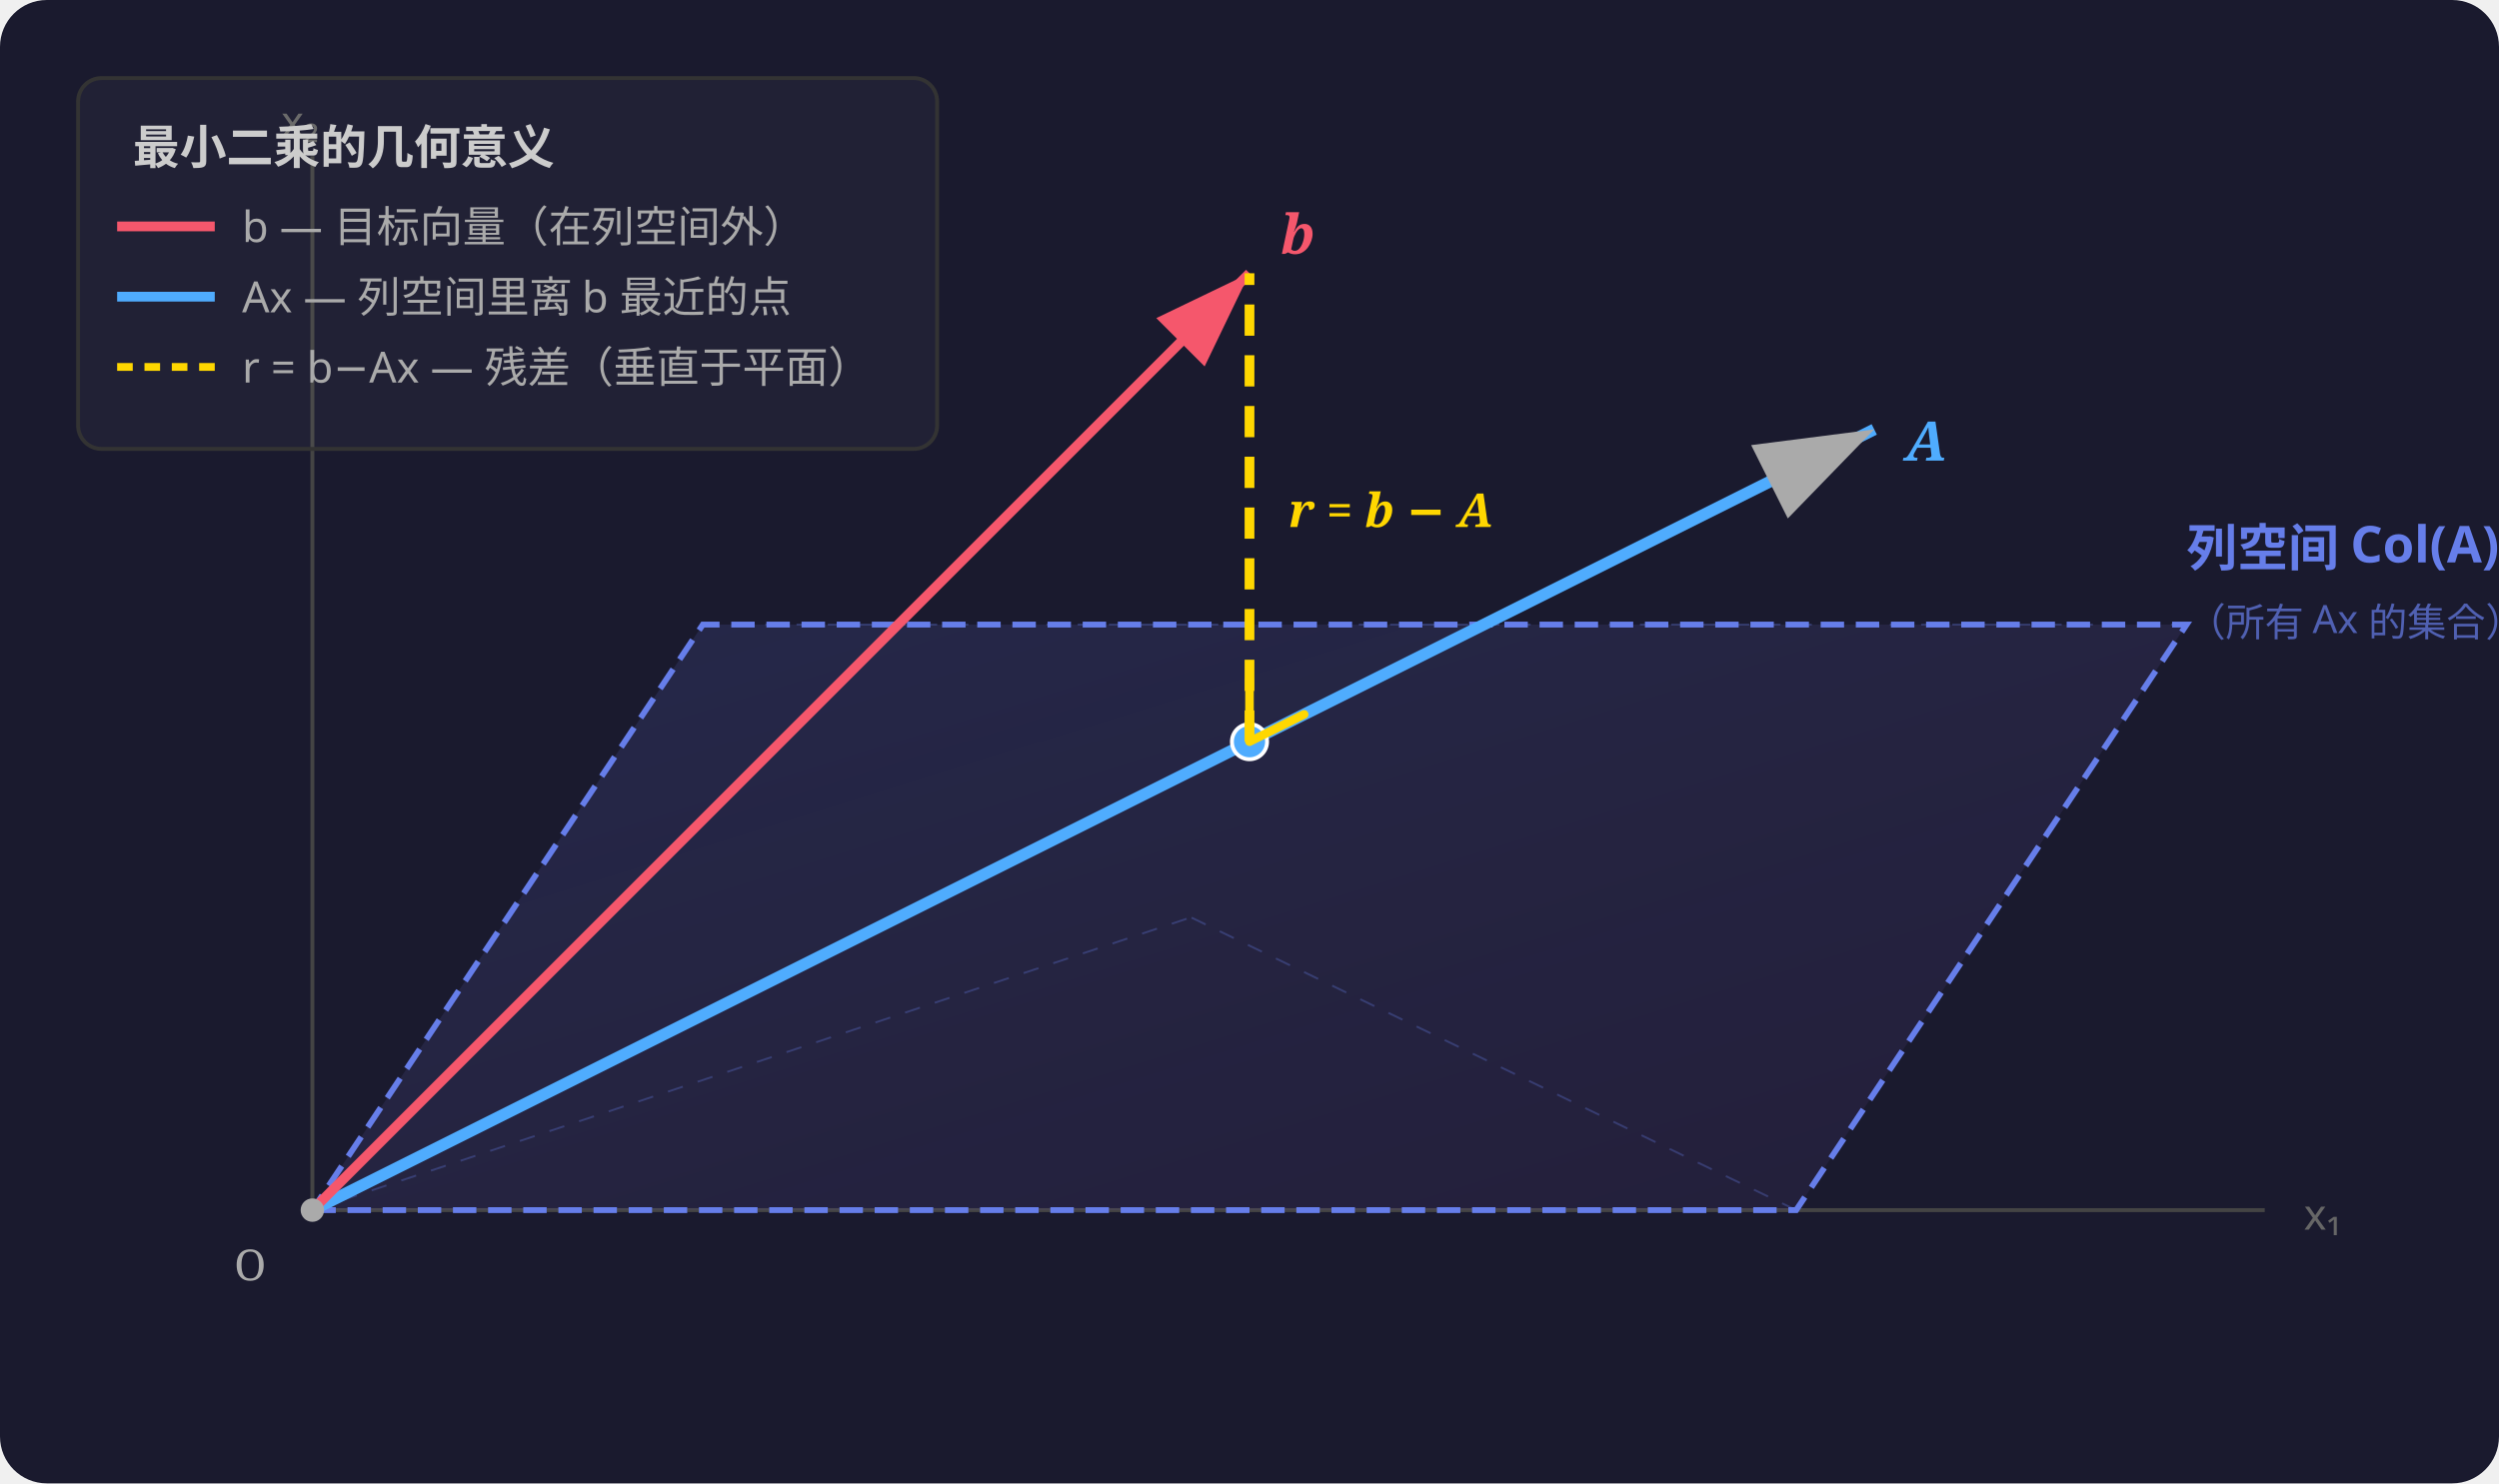
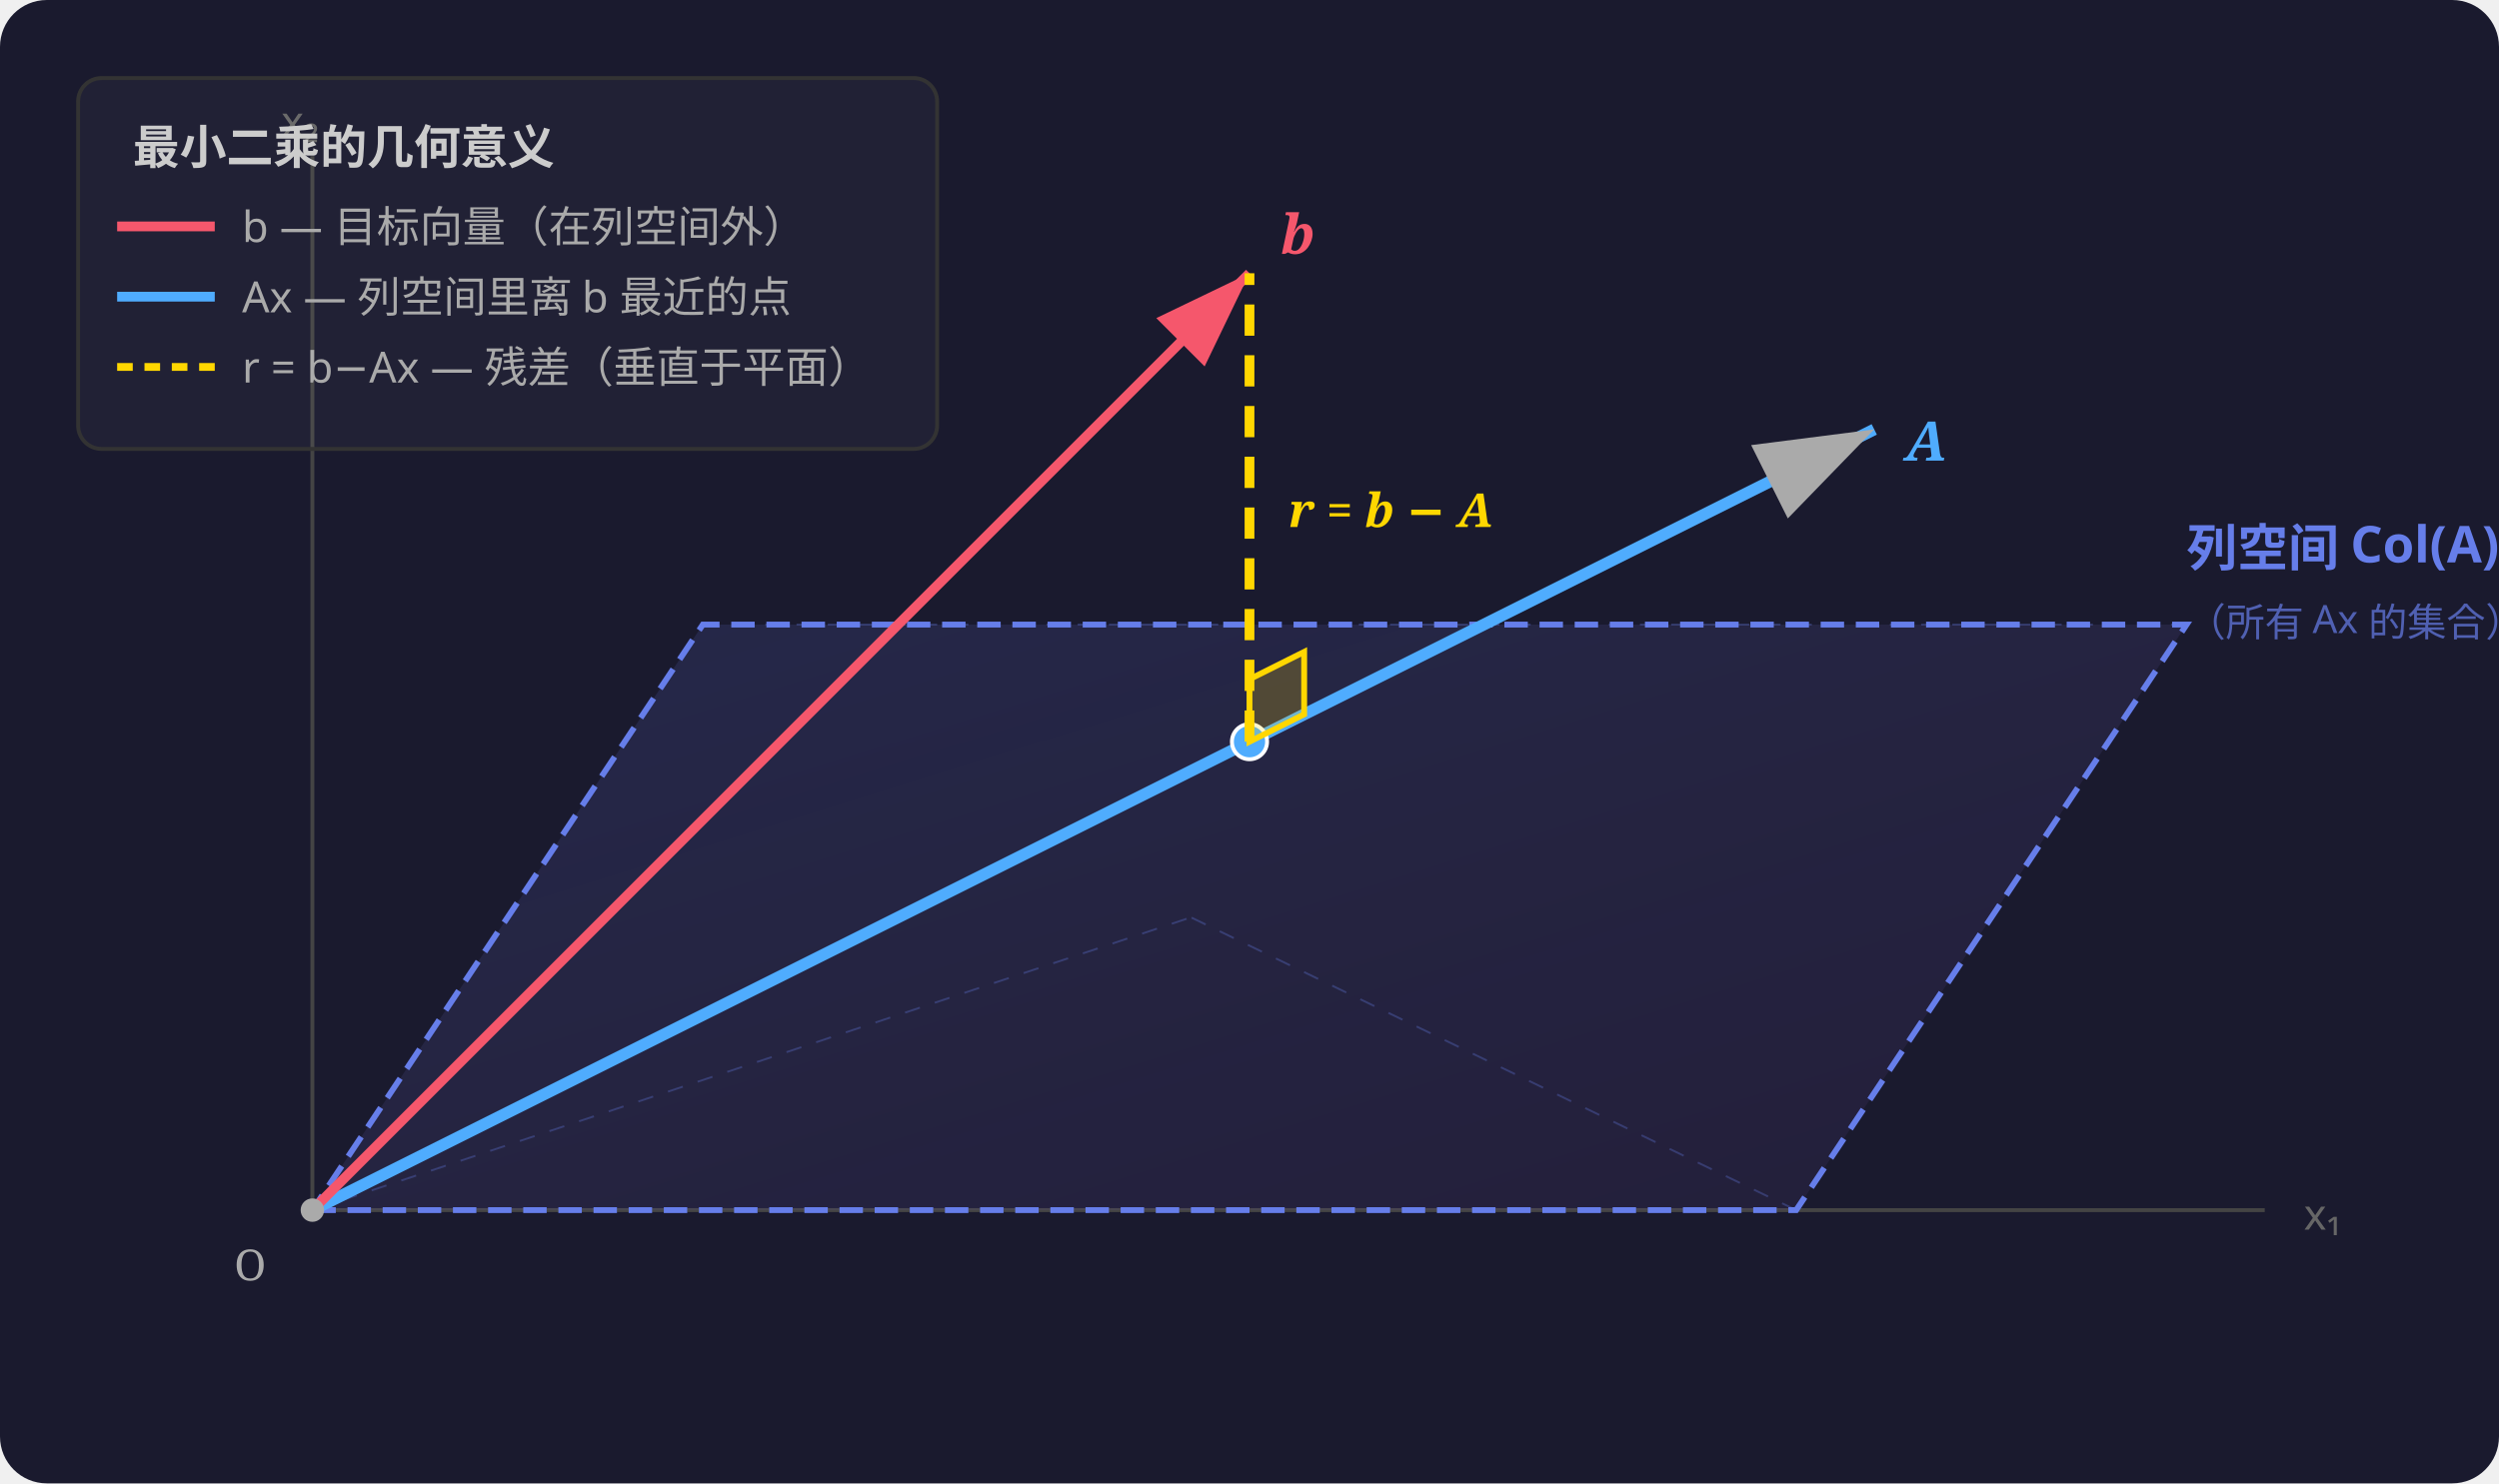
<svg xmlns="http://www.w3.org/2000/svg" viewBox="0 0 640 380" width="100%" style="max-width:640px">
  <defs>
    <linearGradient id="planeGrad" x1="0" y1="0" x2="1" y2="1">
      <stop offset="0%" stop-color="#667eea" stop-opacity="0.15" />
      <stop offset="100%" stop-color="#764ba2" stop-opacity="0.10" />
    </linearGradient>
    <marker id="arrowHead" markerWidth="10" markerHeight="7" refX="10" refY="3.5" orient="auto">
      <polygon points="0,0 10,3.5 0,7" fill="#aaa" />
    </marker>
    <marker id="arrowHeadRed" markerWidth="10" markerHeight="7" refX="10" refY="3.5" orient="auto">
      <polygon points="0,0 10,3.5 0,7" fill="#f5576c" />
    </marker>
  </defs>
  <rect width="640" height="380" fill="#1a1a2e" rx="12" />
  <line x1="80" y1="310" x2="580" y2="310" stroke="#444" stroke-width="1" />
  <line x1="80" y1="310" x2="80" y2="40" stroke="#444" stroke-width="1" />
  <text x="590" y="315" fill="#666" font-size="11" font-family="sans-serif">x₁</text>
  <text x="72" y="35" fill="#666" font-size="11" font-family="sans-serif">x₂</text>
  <polygon points="80,310 460,310 560,160 180,160" fill="url(#planeGrad)" stroke="#667eea" stroke-width="1.5" stroke-dasharray="6,3" />
  <line x1="80" y1="310" x2="305" y2="235" stroke="#667eea" stroke-width="0.5" stroke-dasharray="4,4" opacity="0.3" />
  <line x1="180" y1="160" x2="560" y2="160" stroke="#667eea" stroke-width="0.5" stroke-dasharray="4,4" opacity="0.3" />
  <line x1="460" y1="310" x2="305" y2="235" stroke="#667eea" stroke-width="0.5" stroke-dasharray="4,4" opacity="0.3" />
  <text x="560" y="145" fill="#667eea" font-size="13" font-family="sans-serif" font-weight="bold">列空间 Col(A)</text>
  <text x="560" y="163" fill="#667eea" font-size="10" font-family="sans-serif" opacity="0.7">（所有 Ax 的集合）</text>
  <line x1="80" y1="310" x2="480" y2="110" stroke="#4facfe" stroke-width="3" marker-end="url(#arrowHead)" />
  <text x="488" y="118" fill="#4facfe" font-size="14" font-family="serif" font-weight="bold" font-style="italic">A<b>x</b>
  </text>
  <circle cx="320" cy="190" r="4.5" fill="#4facfe" stroke="#fff" stroke-width="1" />
  <line x1="80" y1="310" x2="320" y2="70" stroke="#f5576c" stroke-width="2.5" marker-end="url(#arrowHeadRed)" />
  <text x="328" y="65" fill="#f5576c" font-size="14" font-family="serif" font-weight="bold" font-style="italic">b</text>
  <line x1="320" y1="190" x2="320" y2="70" stroke="#ffd700" stroke-width="2.5" stroke-dasharray="8,5" />
  <text x="330" y="135" fill="#ffd700" font-size="12" font-family="serif" font-weight="bold" font-style="italic">r = b − A<b>x</b>
  </text>
-   <polyline points="334,183 320,190 320,174" fill="none" stroke="#ffd700" stroke-width="2.2" stroke-linecap="round" stroke-linejoin="round" />
+   <polygon points="320,190 334,183 334,167 320,174" fill="#ffd700" fill-opacity="0.2" stroke="#ffd700" stroke-width="1.5" />
  <circle cx="80" cy="310" r="3" fill="#aaa" />
  <text x="60" y="328" fill="#aaa" font-size="11" font-family="serif">O</text>
  <rect x="20" y="20" width="220" height="95" rx="6" fill="#ffffff08" stroke="#333" stroke-width="1" />
  <text x="34" y="42" fill="#ccc" font-size="12" font-family="sans-serif" font-weight="bold">最小二乘的几何意义</text>
  <line x1="30" y1="58" x2="55" y2="58" stroke="#f5576c" stroke-width="2.5" />
  <text x="62" y="62" fill="#aaa" font-size="11" font-family="sans-serif">b — 目标向量（在列空间外）</text>
  <line x1="30" y1="76" x2="55" y2="76" stroke="#4facfe" stroke-width="2.5" />
  <text x="62" y="80" fill="#aaa" font-size="11" font-family="sans-serif">Ax — 列空间里离 b 最近的点</text>
  <line x1="30" y1="94" x2="55" y2="94" stroke="#ffd700" stroke-width="2" stroke-dasharray="4,3" />
  <text x="62" y="98" fill="#aaa" font-size="11" font-family="sans-serif">r = b−Ax — 残差（垂直于平面）</text>
</svg>
